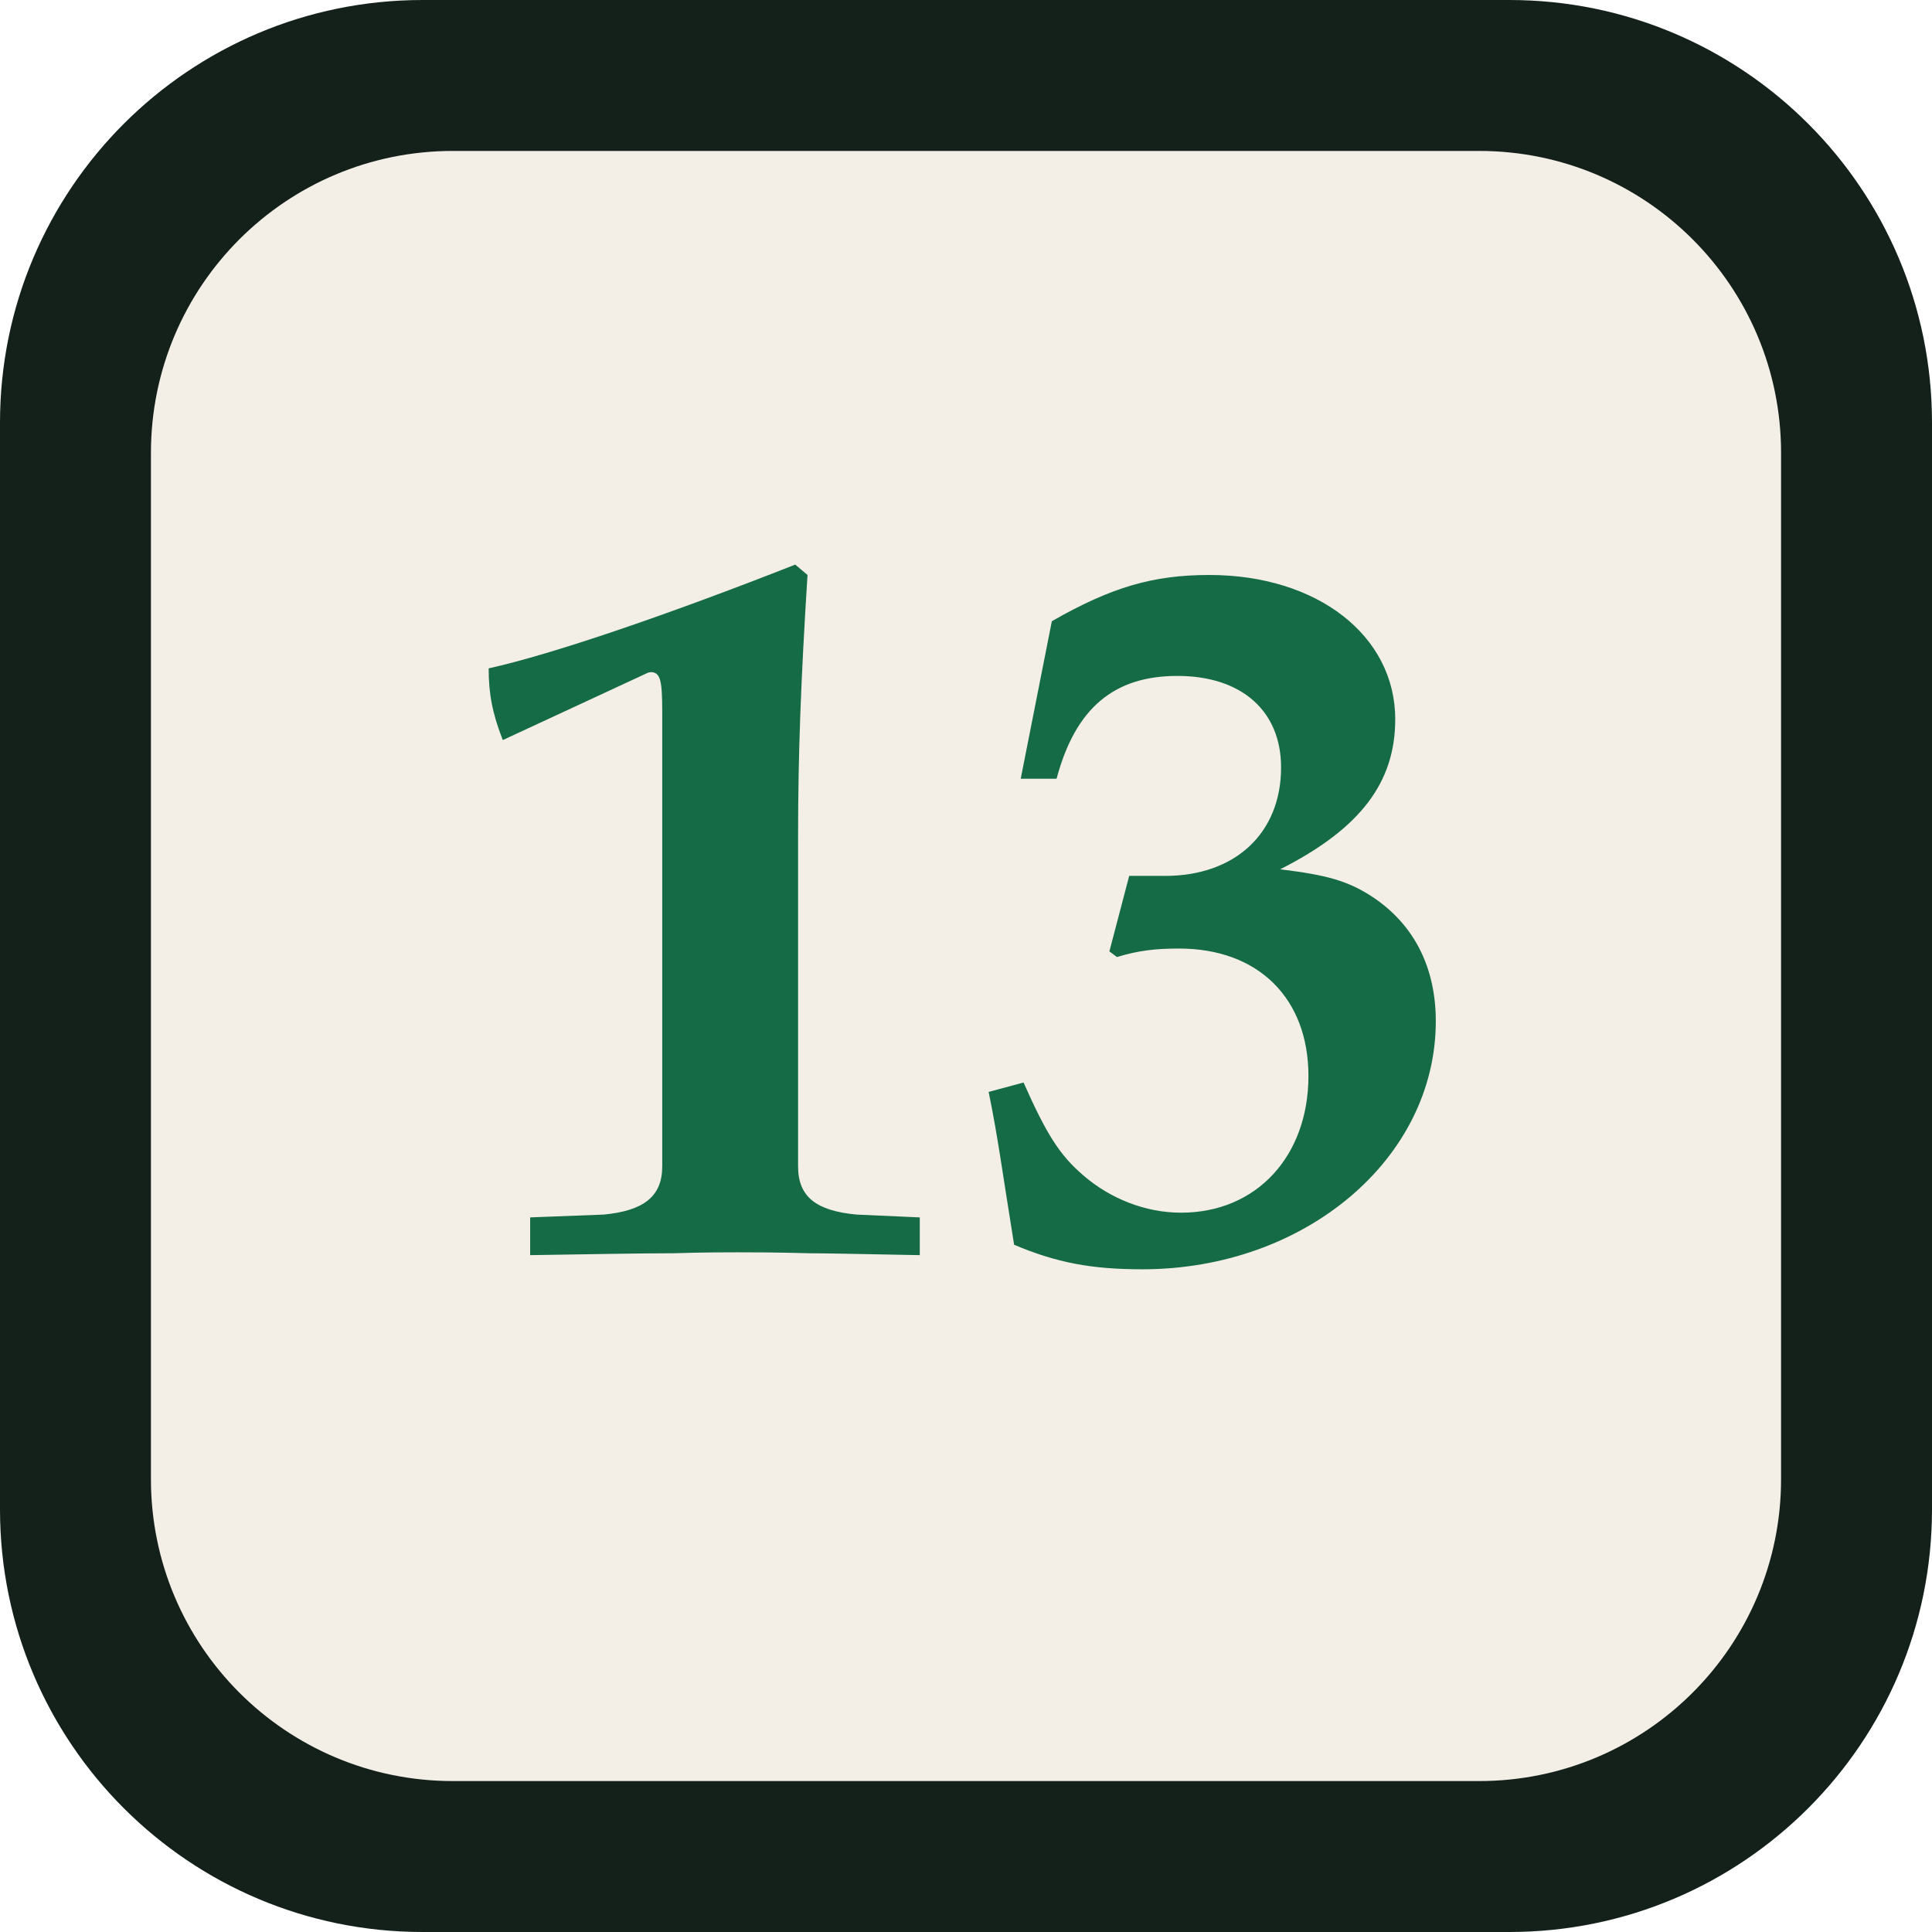
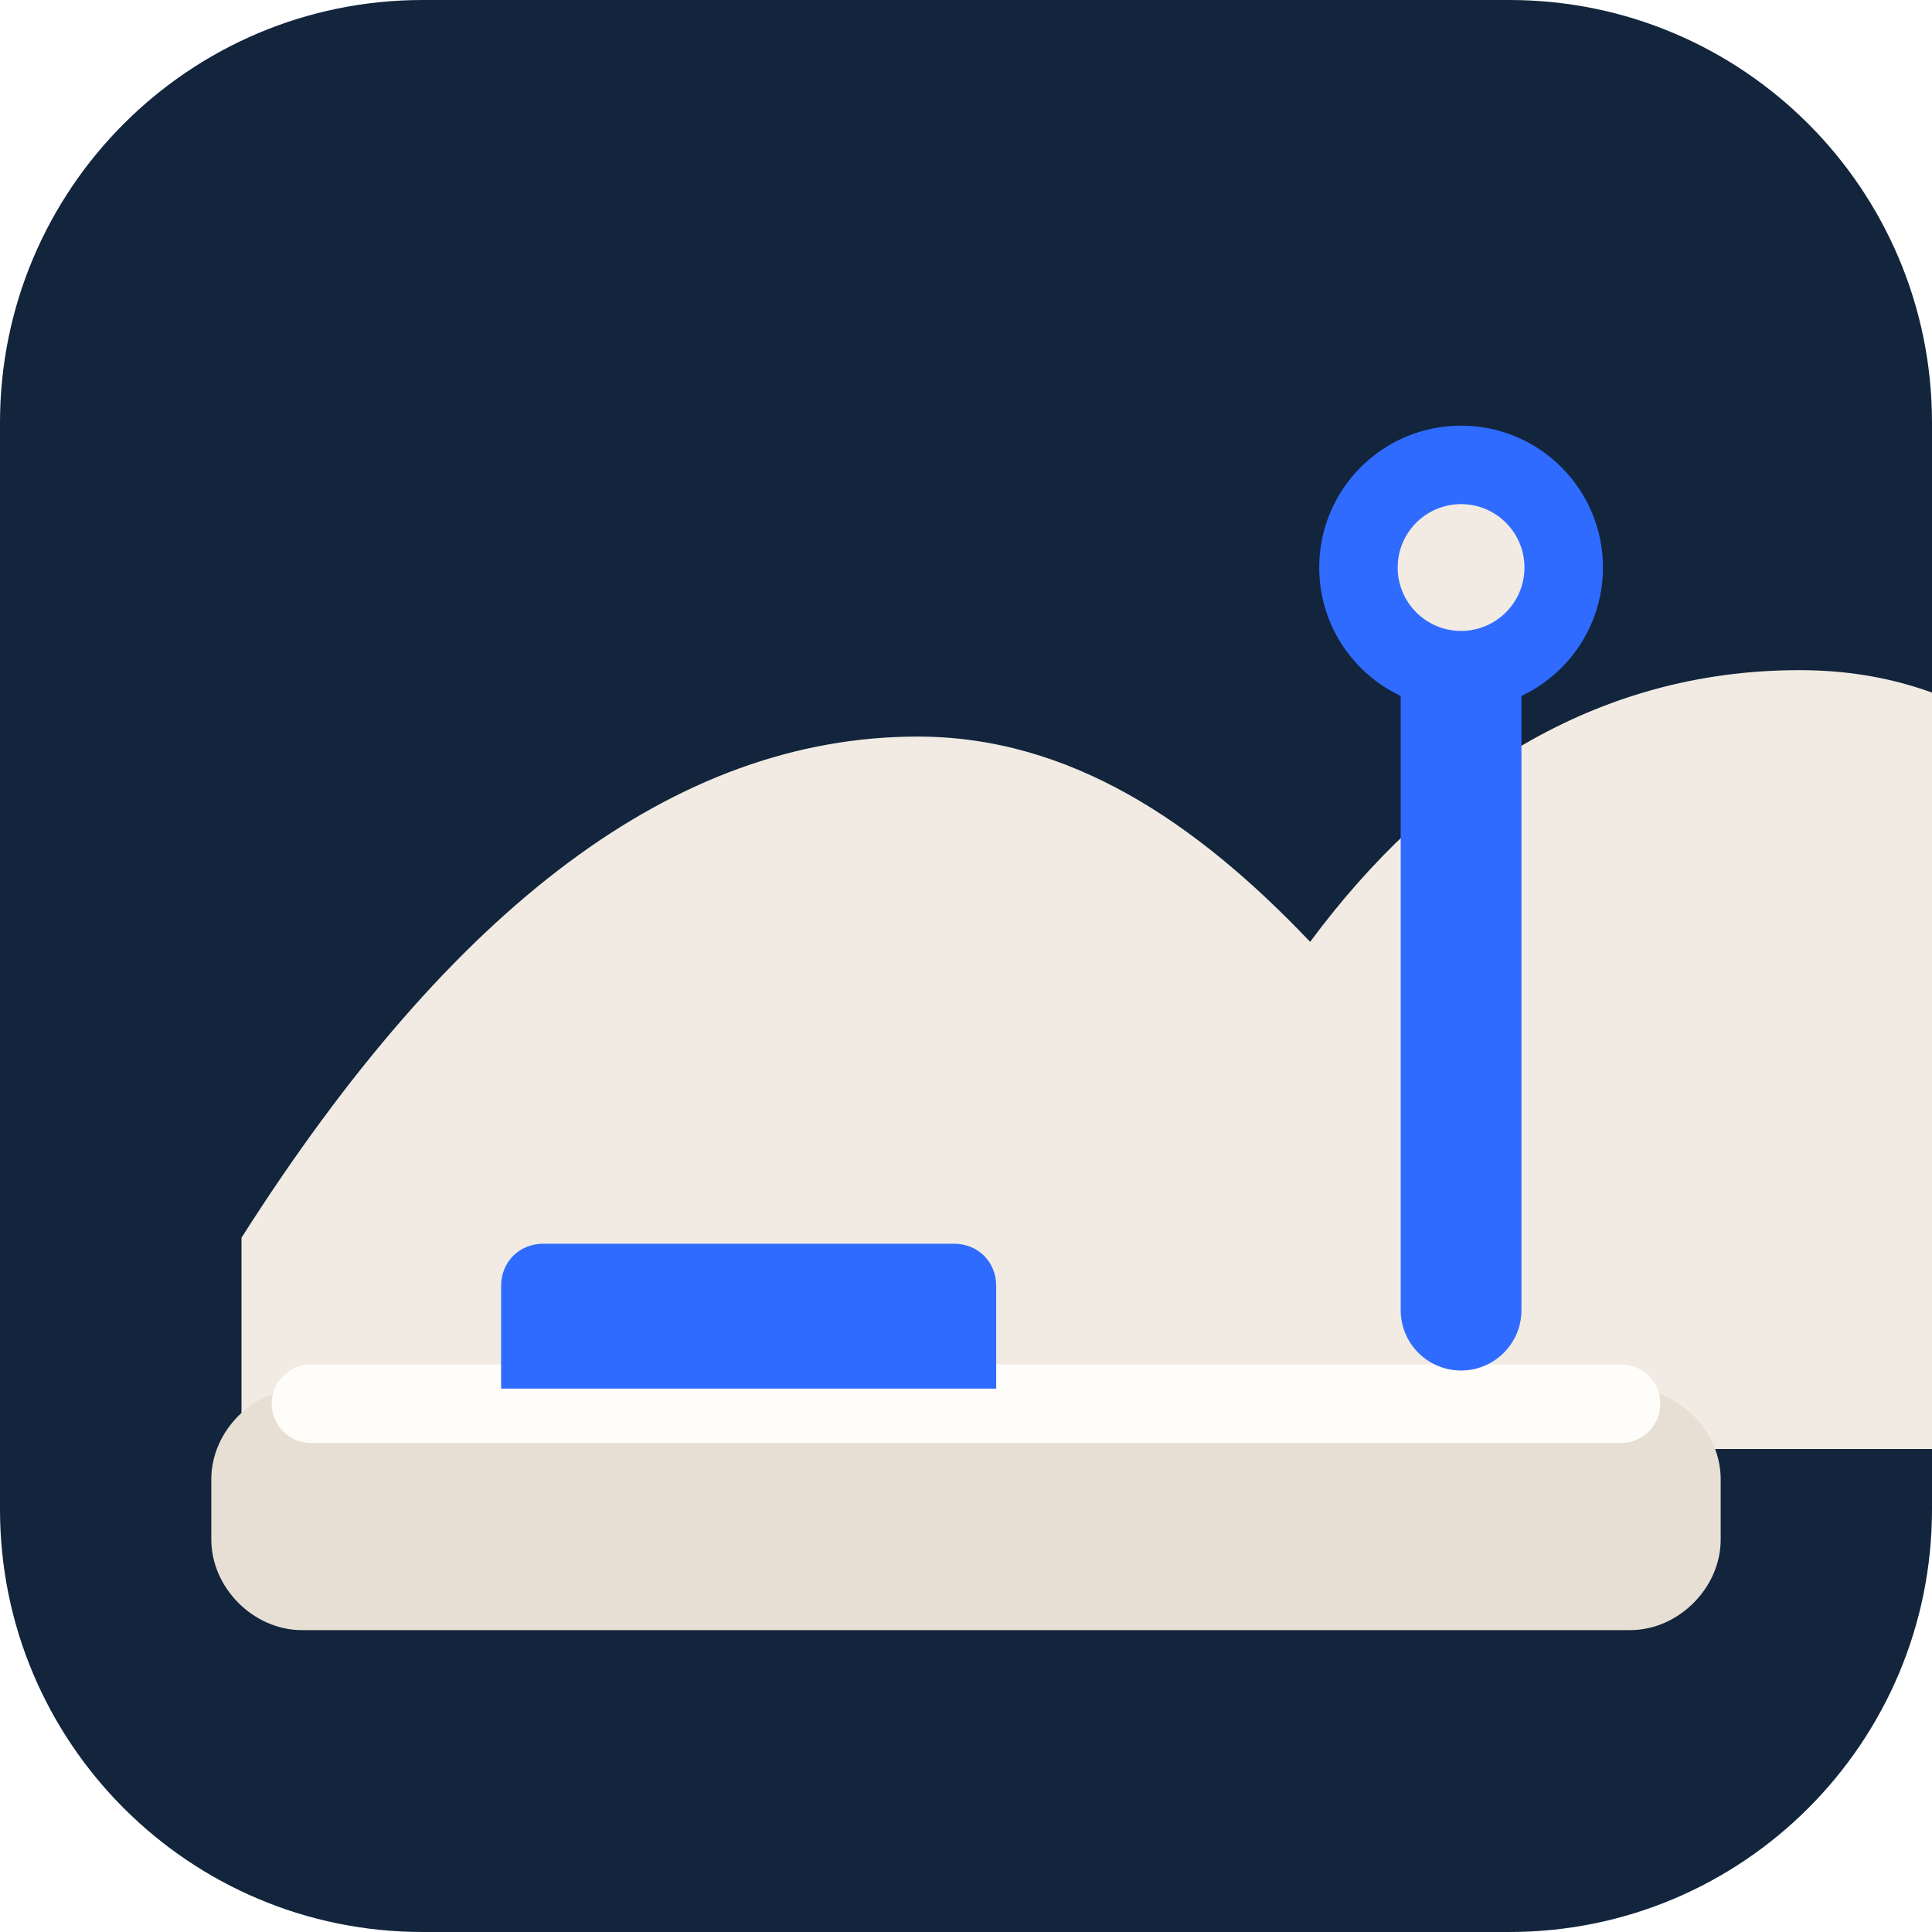
- <svg xmlns="http://www.w3.org/2000/svg" viewBox="0 0 32 32">
-   <rect width="32" height="32" rx="7" fill="#14211b" />
-   <rect x="2.5" y="2.5" width="27" height="27" rx="5" fill="#f3eee6" />
-   <text x="16" y="17" text-anchor="middle" dominant-baseline="central" font-family="Georgia, Palatino, 'Times New Roman', serif" font-size="17" font-weight="700" fill="#146b45">13</text>
+ <svg xmlns="http://www.w3.org/2000/svg" viewBox="0 0 32 32" role="img" aria-label="Eugene Desk">
+   <rect width="32" height="32" rx="7" fill="#12253c" />
+   <path d="M4 20.5C7.5 15 11.2 12.2 15.2 12.2c2.5 0 4.6 1.4 6.5 3.4 2-2.7 4.7-4.5 8.1-4.5 2.6 0 4.7 1.3 8.2 5.4V24H4z" fill="#f1ebe3" />
+   <path d="M5 23h22c.8 0 1.5.7 1.5 1.5v1c0 .8-.7 1.5-1.5 1.5H5c-.8 0-1.5-.7-1.5-1.5v-1C3.5 23.7 4.2 23 5 23z" fill="#e8dfd4" />
+   <rect x="4.5" y="22.6" width="23" height="1.3" rx=".65" fill="#fffdf9" />
+   <rect x="23.2" y="10.5" width="2" height="12.2" rx="1" fill="#2f6bff" />
+   <circle cx="24.2" cy="9.4" r="2.35" fill="#2f6bff" />
+   <circle cx="24.2" cy="9.4" r="1.05" fill="#f1ebe3" />
+   <path d="M9 20.6h6.8c.4 0 .7.3.7.7V23H8.3v-1.7c0-.4.3-.7.7-.7z" fill="#2f6bff" />
</svg>
